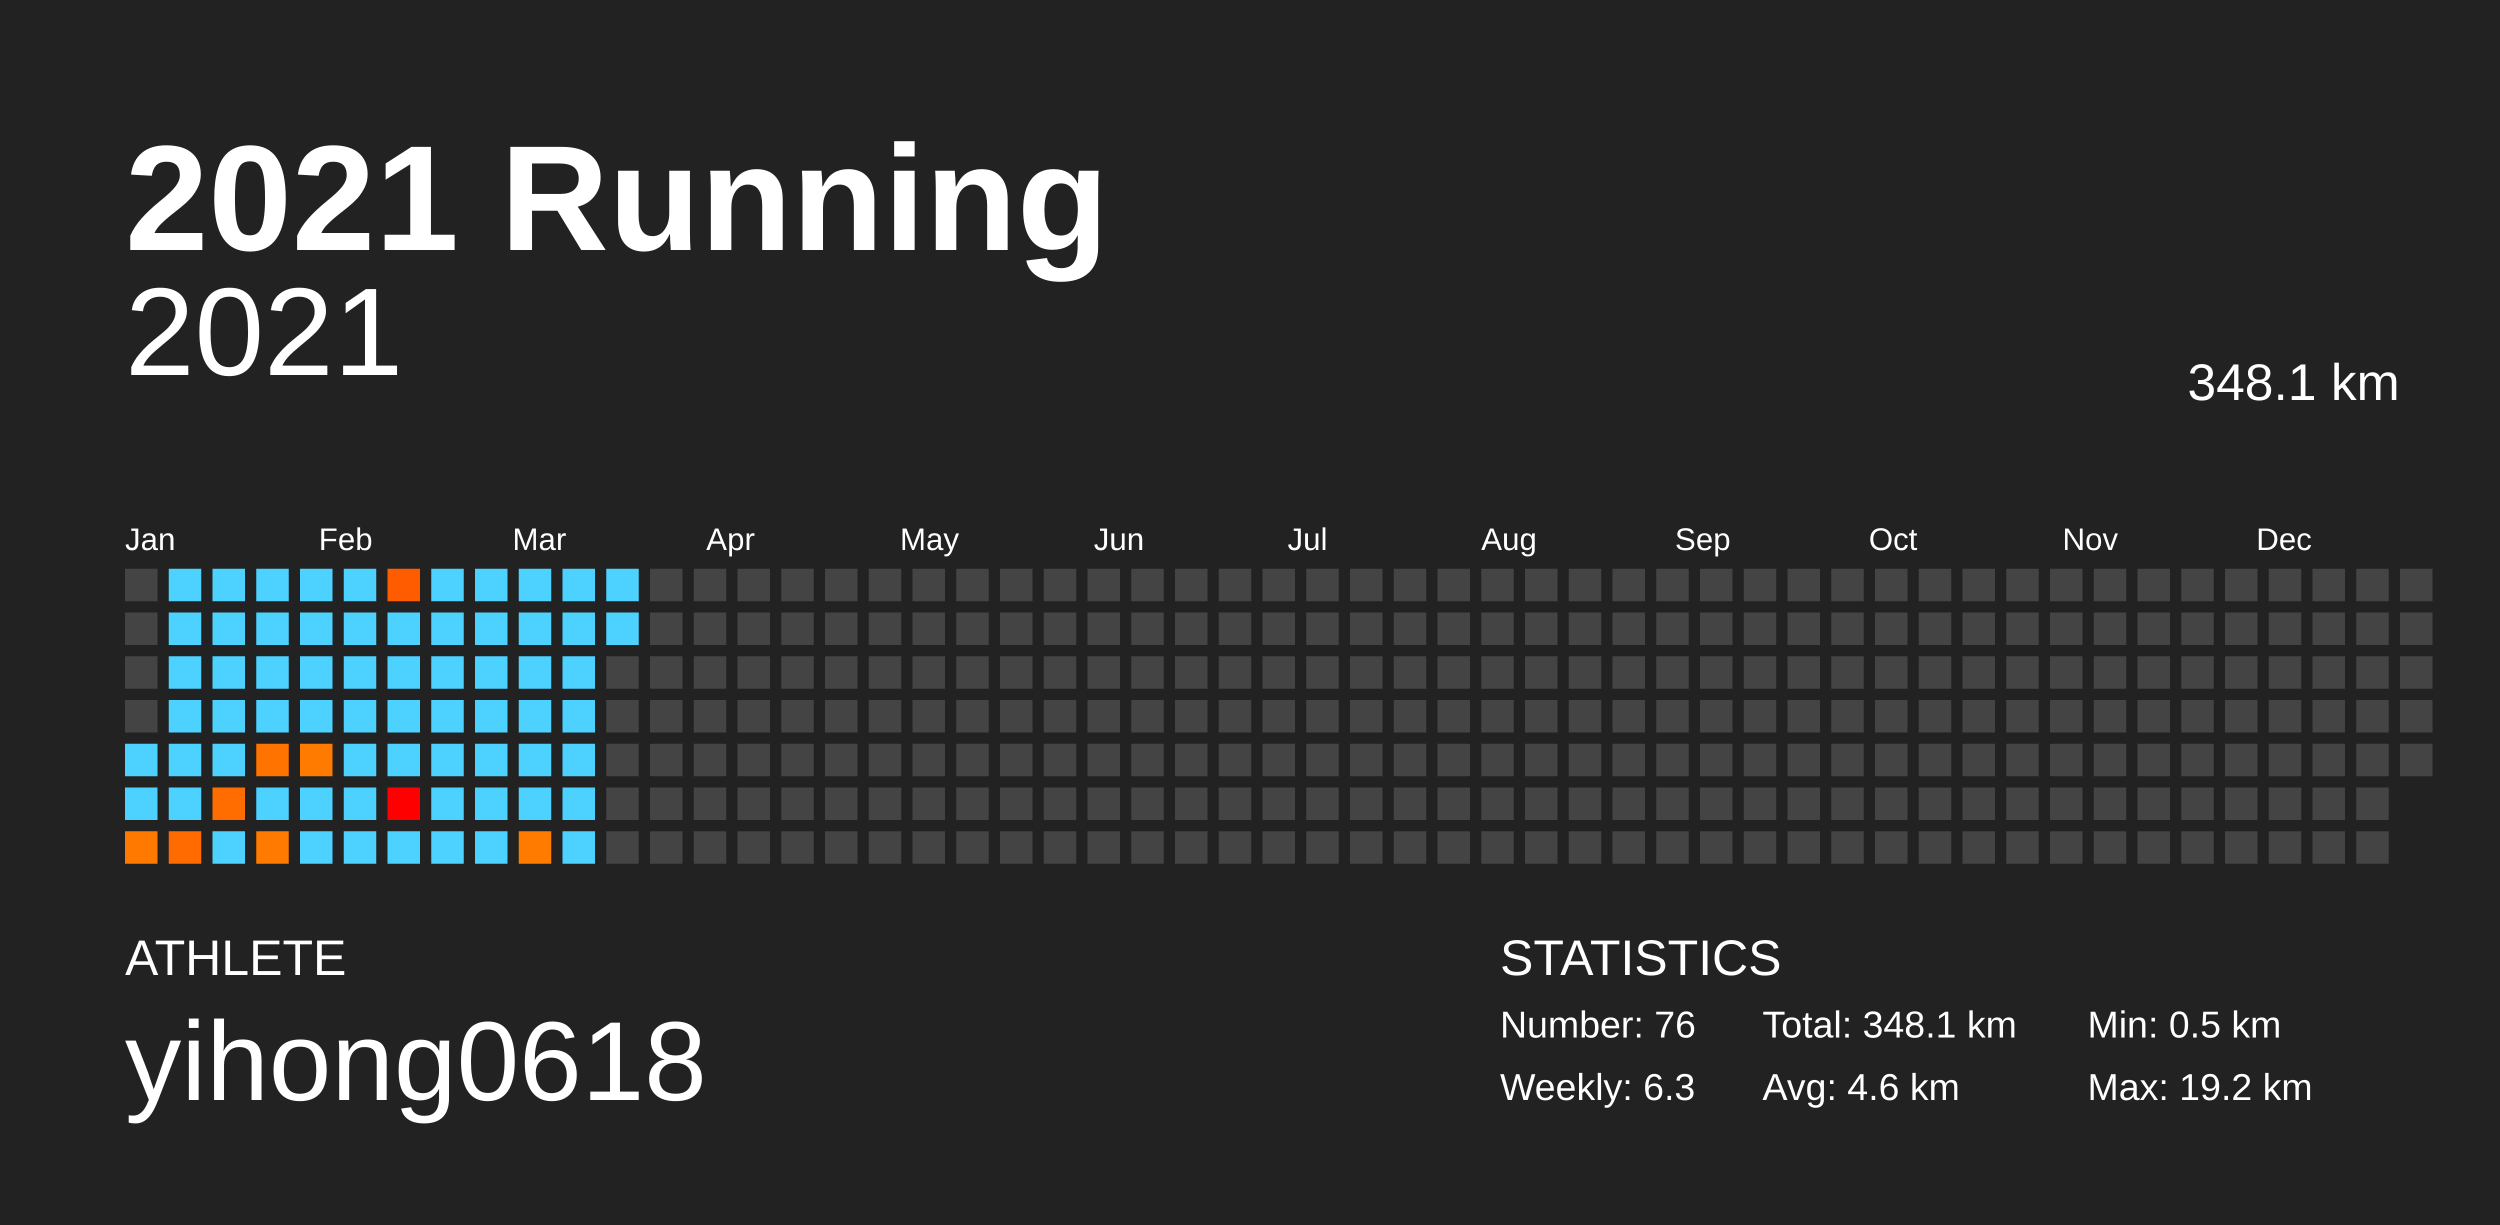
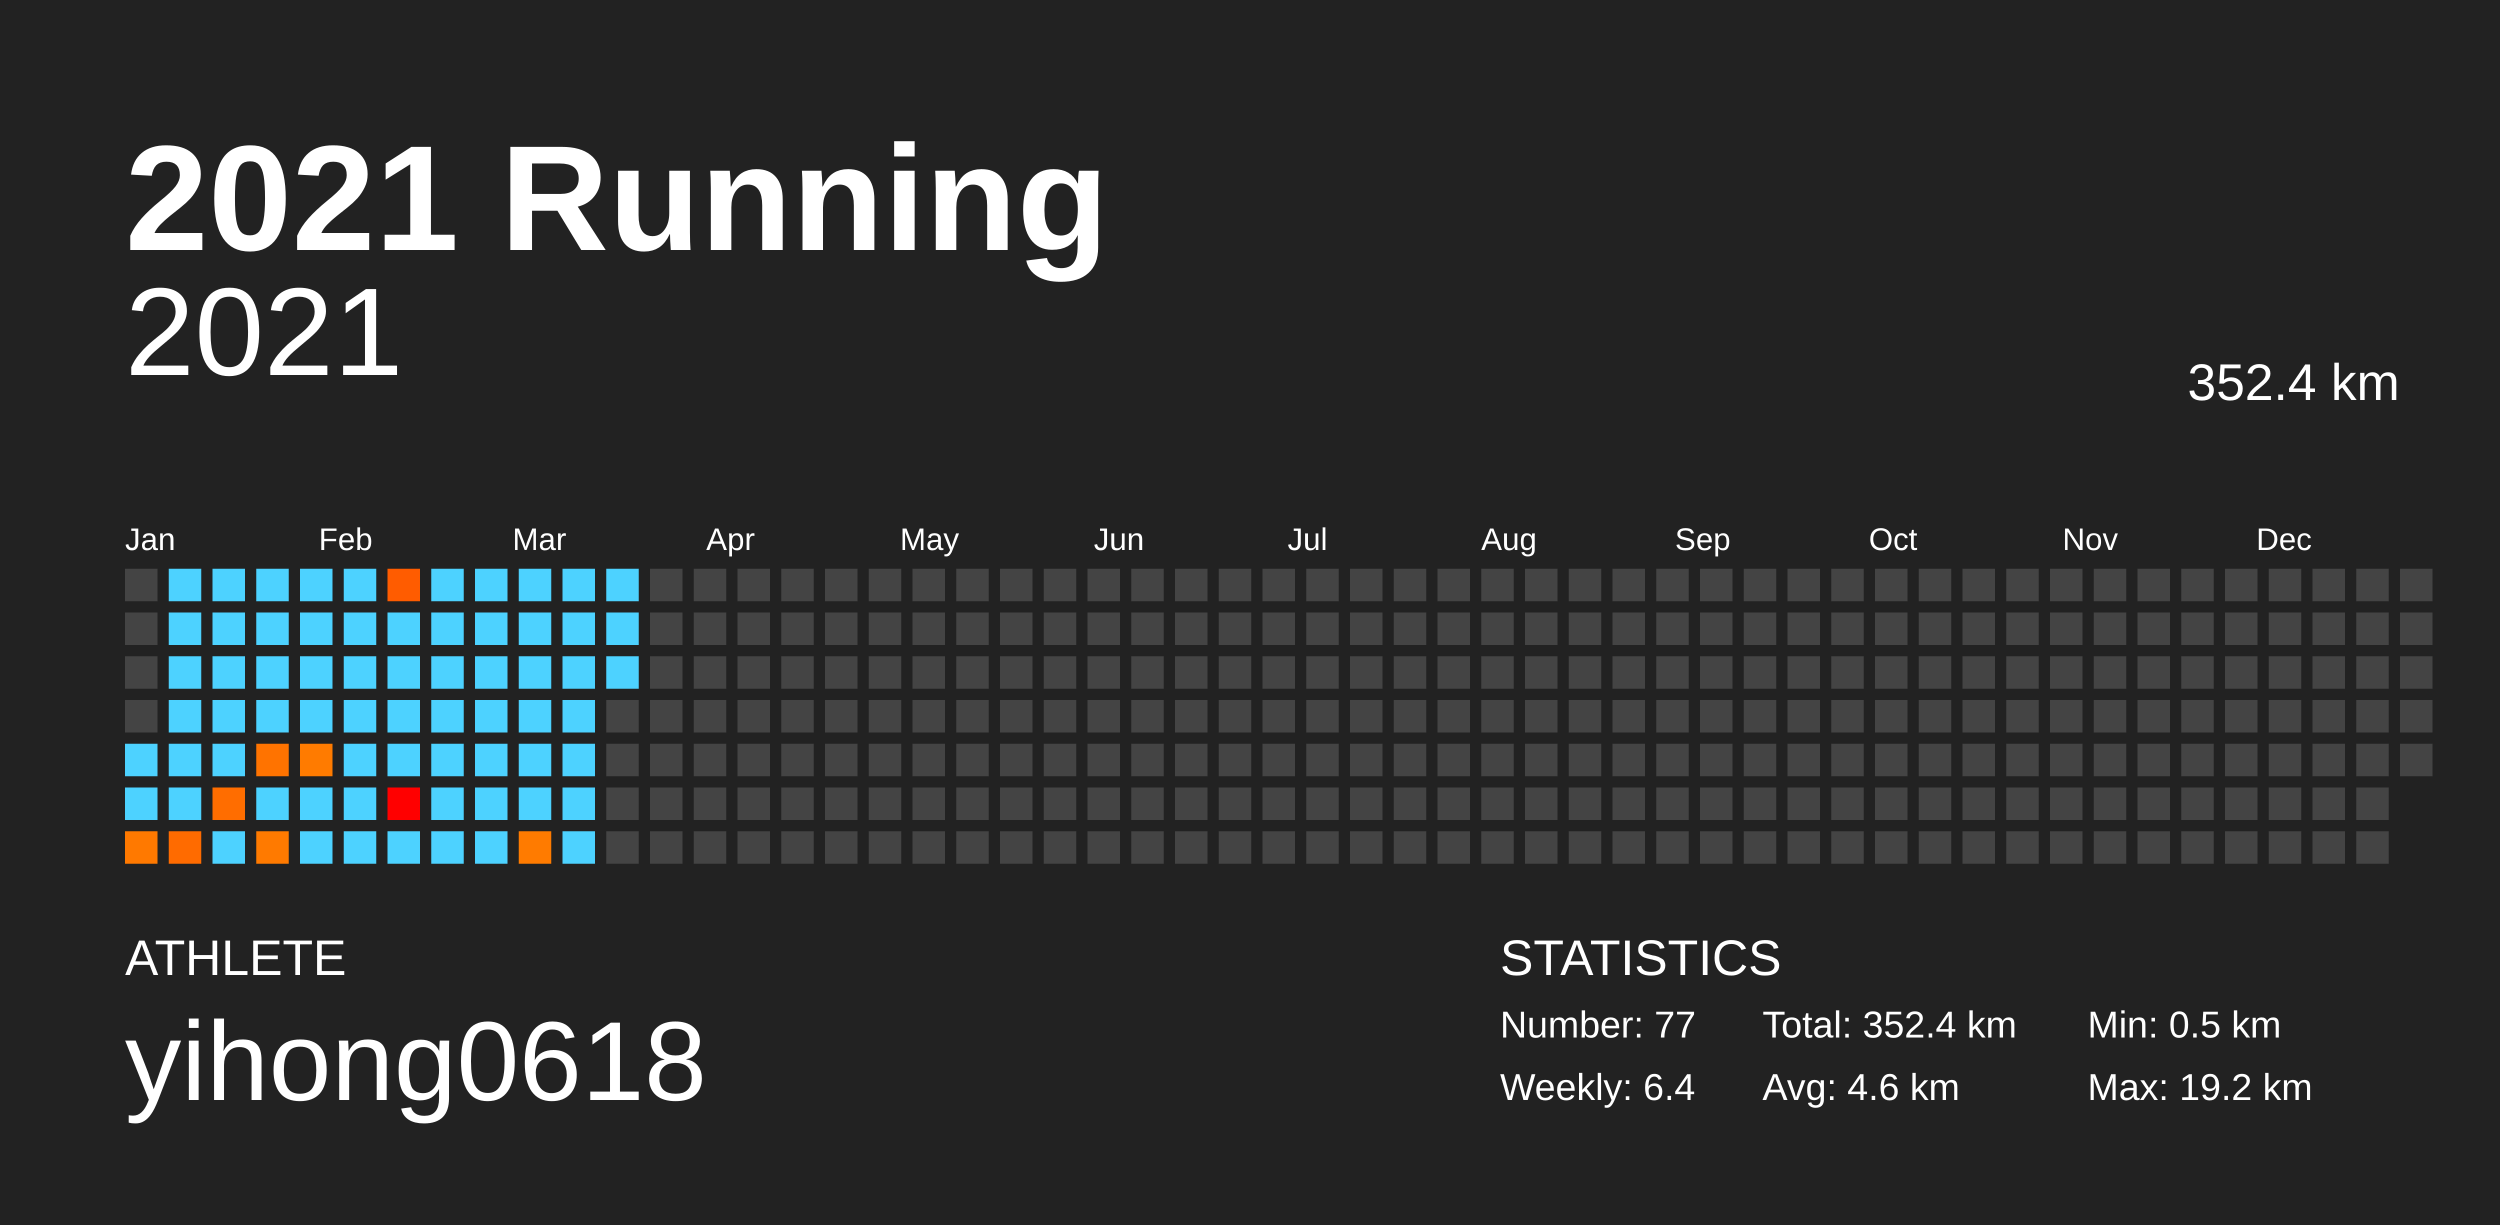
<svg xmlns="http://www.w3.org/2000/svg" baseProfile="full" height="98mm" version="1.1" viewBox="0,0,200,98" width="200mm">
  <defs />
  <rect fill="#222222" height="98" width="200" x="0" y="0" />
  <text fill="#FFFFFF" style="font-size:12px; font-family:Arial; font-weight:bold;" x="10" y="20">2021 Running</text>
  <text fill="#FFFFFF" style="font-size:4px; font-family:Arial" x="10" y="78">ATHLETE</text>
  <text fill="#FFFFFF" style="font-size:9px; font-family:Arial" x="10" y="88">yihong0618</text>
  <text fill="#FFFFFF" style="font-size:4px; font-family:Arial" x="120" y="78">STATISTICS</text>
-   <text fill="#FFFFFF" style="font-size:3px; font-family:Arial" x="120" y="83">Number: 76</text>
-   <text fill="#FFFFFF" style="font-size:3px; font-family:Arial" x="120" y="88">Weekly: 6.3</text>
-   <text fill="#FFFFFF" style="font-size:3px; font-family:Arial" x="141" y="83">Total: 348.1 km</text>
+   <text fill="#FFFFFF" style="font-size:3px; font-family:Arial" x="120" y="83">Number: 77</text>
+   <text fill="#FFFFFF" style="font-size:3px; font-family:Arial" x="120" y="88">Weekly: 6.4</text>
+   <text fill="#FFFFFF" style="font-size:3px; font-family:Arial" x="141" y="83">Total: 352.4 km</text>
  <text fill="#FFFFFF" style="font-size:3px; font-family:Arial" x="141" y="88">Avg: 4.6 km</text>
  <text fill="#FFFFFF" style="font-size:3px; font-family:Arial" x="167" y="83">Min: 0.5 km</text>
  <text fill="#FFFFFF" style="font-size:3px; font-family:Arial" x="167" y="88">Max: 19.2 km</text>
  <text alignment-baseline="hanging" fill="#FFFFFF" style="font-size:10.0px; font-family:Arial;" x="10" y="30">2021</text>
-   <text alignment-baseline="hanging" fill="#FFFFFF" style="font-size:4.125px; font-family:Arial;" x="175" y="32">348.1 km</text>
+   <text alignment-baseline="hanging" fill="#FFFFFF" style="font-size:4.125px; font-family:Arial;" x="175" y="32">352.4 km</text>
  <text fill="#FFFFFF" style="font-size:2.5px; font-family:Arial" x="10.0" y="44">Jan</text>
  <text fill="#FFFFFF" style="font-size:2.5px; font-family:Arial" x="25.5" y="44">Feb</text>
  <text fill="#FFFFFF" style="font-size:2.5px; font-family:Arial" x="41.0" y="44">Mar</text>
  <text fill="#FFFFFF" style="font-size:2.5px; font-family:Arial" x="56.5" y="44">Apr</text>
  <text fill="#FFFFFF" style="font-size:2.5px; font-family:Arial" x="72.0" y="44">May</text>
  <text fill="#FFFFFF" style="font-size:2.5px; font-family:Arial" x="87.5" y="44">Jun</text>
  <text fill="#FFFFFF" style="font-size:2.5px; font-family:Arial" x="103.0" y="44">Jul</text>
  <text fill="#FFFFFF" style="font-size:2.5px; font-family:Arial" x="118.5" y="44">Aug</text>
  <text fill="#FFFFFF" style="font-size:2.5px; font-family:Arial" x="134.0" y="44">Sep</text>
  <text fill="#FFFFFF" style="font-size:2.5px; font-family:Arial" x="149.5" y="44">Oct</text>
  <text fill="#FFFFFF" style="font-size:2.5px; font-family:Arial" x="165.0" y="44">Nov</text>
  <text fill="#FFFFFF" style="font-size:2.5px; font-family:Arial" x="180.5" y="44">Dec</text>
  <rect fill="#444444" height="2.6" width="2.6" x="10.0" y="45.5" />
  <rect fill="#444444" height="2.6" width="2.6" x="10.0" y="49.0" />
  <rect fill="#444444" height="2.6" width="2.6" x="10.0" y="52.5" />
  <rect fill="#444444" height="2.6" width="2.6" x="10.0" y="56.0" />
  <rect fill="#4dd2ff" height="2.6" width="2.6" x="10.0" y="59.5" />
  <rect fill="#4dd2ff" height="2.6" width="2.6" x="10.0" y="63.0" />
  <rect fill="#ff7900" height="2.6" width="2.6" x="10.0" y="66.5" />
  <rect fill="#4dd2ff" height="2.6" width="2.6" x="13.5" y="45.5" />
  <rect fill="#4dd2ff" height="2.6" width="2.6" x="13.5" y="49.0" />
  <rect fill="#4dd2ff" height="2.6" width="2.6" x="13.5" y="52.5" />
  <rect fill="#4dd2ff" height="2.6" width="2.6" x="13.5" y="56.0" />
  <rect fill="#4dd2ff" height="2.6" width="2.6" x="13.5" y="59.5" />
  <rect fill="#4dd2ff" height="2.6" width="2.6" x="13.5" y="63.0" />
  <rect fill="#ff6b00" height="2.6" width="2.6" x="13.5" y="66.5" />
  <rect fill="#4dd2ff" height="2.6" width="2.6" x="17.0" y="45.5" />
  <rect fill="#4dd2ff" height="2.6" width="2.6" x="17.0" y="49.0" />
  <rect fill="#4dd2ff" height="2.6" width="2.6" x="17.0" y="52.5" />
  <rect fill="#4dd2ff" height="2.6" width="2.6" x="17.0" y="56.0" />
  <rect fill="#4dd2ff" height="2.6" width="2.6" x="17.0" y="59.5" />
  <rect fill="#ff6d00" height="2.6" width="2.6" x="17.0" y="63.0" />
  <rect fill="#4dd2ff" height="2.6" width="2.6" x="17.0" y="66.5" />
  <rect fill="#4dd2ff" height="2.6" width="2.6" x="20.5" y="45.5" />
  <rect fill="#4dd2ff" height="2.6" width="2.6" x="20.5" y="49.0" />
  <rect fill="#4dd2ff" height="2.6" width="2.6" x="20.5" y="52.5" />
  <rect fill="#4dd2ff" height="2.6" width="2.6" x="20.5" y="56.0" />
  <rect fill="#ff7300" height="2.6" width="2.6" x="20.5" y="59.5" />
  <rect fill="#4dd2ff" height="2.6" width="2.6" x="20.5" y="63.0" />
  <rect fill="#ff7a00" height="2.6" width="2.6" x="20.5" y="66.5" />
  <rect fill="#4dd2ff" height="2.6" width="2.6" x="24.0" y="45.5" />
  <rect fill="#4dd2ff" height="2.6" width="2.6" x="24.0" y="49.0" />
  <rect fill="#4dd2ff" height="2.6" width="2.6" x="24.0" y="52.5" />
  <rect fill="#4dd2ff" height="2.6" width="2.6" x="24.0" y="56.0" />
  <rect fill="#ff7b00" height="2.6" width="2.6" x="24.0" y="59.5" />
  <rect fill="#4dd2ff" height="2.6" width="2.6" x="24.0" y="63.0" />
  <rect fill="#4dd2ff" height="2.6" width="2.6" x="24.0" y="66.5" />
  <rect fill="#4dd2ff" height="2.6" width="2.6" x="27.5" y="45.5" />
  <rect fill="#4dd2ff" height="2.6" width="2.6" x="27.5" y="49.0" />
  <rect fill="#4dd2ff" height="2.6" width="2.6" x="27.5" y="52.5" />
  <rect fill="#4dd2ff" height="2.6" width="2.6" x="27.5" y="56.0" />
  <rect fill="#4dd2ff" height="2.6" width="2.6" x="27.5" y="59.5" />
  <rect fill="#4dd2ff" height="2.6" width="2.6" x="27.5" y="63.0" />
  <rect fill="#4dd2ff" height="2.6" width="2.6" x="27.5" y="66.5" />
  <rect fill="#ff5c00" height="2.6" width="2.6" x="31.0" y="45.5" />
  <rect fill="#4dd2ff" height="2.6" width="2.6" x="31.0" y="49.0" />
  <rect fill="#4dd2ff" height="2.6" width="2.6" x="31.0" y="52.5" />
  <rect fill="#4dd2ff" height="2.6" width="2.6" x="31.0" y="56.0" />
  <rect fill="#4dd2ff" height="2.6" width="2.6" x="31.0" y="59.5" />
  <rect fill="#ff0000" height="2.6" width="2.6" x="31.0" y="63.0" />
  <rect fill="#4dd2ff" height="2.6" width="2.6" x="31.0" y="66.5" />
  <rect fill="#4dd2ff" height="2.6" width="2.6" x="34.5" y="45.5" />
  <rect fill="#4dd2ff" height="2.6" width="2.6" x="34.5" y="49.0" />
  <rect fill="#4dd2ff" height="2.6" width="2.6" x="34.5" y="52.5" />
  <rect fill="#4dd2ff" height="2.6" width="2.6" x="34.5" y="56.0" />
  <rect fill="#4dd2ff" height="2.6" width="2.6" x="34.5" y="59.5" />
  <rect fill="#4dd2ff" height="2.6" width="2.6" x="34.5" y="63.0" />
  <rect fill="#4dd2ff" height="2.6" width="2.6" x="34.5" y="66.5" />
  <rect fill="#4dd2ff" height="2.6" width="2.6" x="38.0" y="45.5" />
  <rect fill="#4dd2ff" height="2.6" width="2.6" x="38.0" y="49.0" />
  <rect fill="#4dd2ff" height="2.6" width="2.6" x="38.0" y="52.5" />
  <rect fill="#4dd2ff" height="2.6" width="2.6" x="38.0" y="56.0" />
  <rect fill="#4dd2ff" height="2.6" width="2.6" x="38.0" y="59.5" />
  <rect fill="#4dd2ff" height="2.6" width="2.6" x="38.0" y="63.0" />
  <rect fill="#4dd2ff" height="2.6" width="2.6" x="38.0" y="66.5" />
  <rect fill="#4dd2ff" height="2.6" width="2.6" x="41.5" y="45.5" />
  <rect fill="#4dd2ff" height="2.6" width="2.6" x="41.5" y="49.0" />
  <rect fill="#4dd2ff" height="2.6" width="2.6" x="41.5" y="52.5" />
  <rect fill="#4dd2ff" height="2.6" width="2.6" x="41.5" y="56.0" />
  <rect fill="#4dd2ff" height="2.6" width="2.6" x="41.5" y="59.5" />
  <rect fill="#4dd2ff" height="2.6" width="2.6" x="41.5" y="63.0" />
  <rect fill="#ff7b00" height="2.6" width="2.6" x="41.5" y="66.5" />
  <rect fill="#4dd2ff" height="2.6" width="2.6" x="45.0" y="45.5" />
  <rect fill="#4dd2ff" height="2.6" width="2.6" x="45.0" y="49.0" />
  <rect fill="#4dd2ff" height="2.6" width="2.6" x="45.0" y="52.5" />
  <rect fill="#4dd2ff" height="2.6" width="2.6" x="45.0" y="56.0" />
  <rect fill="#4dd2ff" height="2.6" width="2.6" x="45.0" y="59.5" />
  <rect fill="#4dd2ff" height="2.6" width="2.6" x="45.0" y="63.0" />
  <rect fill="#4dd2ff" height="2.6" width="2.6" x="45.0" y="66.5" />
  <rect fill="#4dd2ff" height="2.6" width="2.6" x="48.5" y="45.5" />
  <rect fill="#4dd2ff" height="2.6" width="2.6" x="48.5" y="49.0" />
-   <rect fill="#444444" height="2.6" width="2.6" x="48.5" y="52.5" />
+   <rect fill="#4dd2ff" height="2.6" width="2.6" x="48.5" y="52.5" />
  <rect fill="#444444" height="2.6" width="2.6" x="48.5" y="56.0" />
  <rect fill="#444444" height="2.6" width="2.6" x="48.5" y="59.5" />
  <rect fill="#444444" height="2.6" width="2.6" x="48.5" y="63.0" />
  <rect fill="#444444" height="2.6" width="2.6" x="48.5" y="66.5" />
  <rect fill="#444444" height="2.6" width="2.6" x="52.0" y="45.5" />
  <rect fill="#444444" height="2.6" width="2.6" x="52.0" y="49.0" />
  <rect fill="#444444" height="2.6" width="2.6" x="52.0" y="52.5" />
  <rect fill="#444444" height="2.6" width="2.6" x="52.0" y="56.0" />
  <rect fill="#444444" height="2.6" width="2.6" x="52.0" y="59.5" />
  <rect fill="#444444" height="2.6" width="2.6" x="52.0" y="63.0" />
  <rect fill="#444444" height="2.6" width="2.6" x="52.0" y="66.5" />
  <rect fill="#444444" height="2.6" width="2.6" x="55.5" y="45.5" />
  <rect fill="#444444" height="2.6" width="2.6" x="55.5" y="49.0" />
  <rect fill="#444444" height="2.6" width="2.6" x="55.5" y="52.5" />
  <rect fill="#444444" height="2.6" width="2.6" x="55.5" y="56.0" />
  <rect fill="#444444" height="2.6" width="2.6" x="55.5" y="59.5" />
  <rect fill="#444444" height="2.6" width="2.6" x="55.5" y="63.0" />
  <rect fill="#444444" height="2.6" width="2.6" x="55.5" y="66.5" />
  <rect fill="#444444" height="2.6" width="2.6" x="59.0" y="45.5" />
  <rect fill="#444444" height="2.6" width="2.6" x="59.0" y="49.0" />
  <rect fill="#444444" height="2.6" width="2.6" x="59.0" y="52.5" />
  <rect fill="#444444" height="2.6" width="2.6" x="59.0" y="56.0" />
  <rect fill="#444444" height="2.6" width="2.6" x="59.0" y="59.5" />
  <rect fill="#444444" height="2.6" width="2.6" x="59.0" y="63.0" />
  <rect fill="#444444" height="2.6" width="2.6" x="59.0" y="66.5" />
  <rect fill="#444444" height="2.6" width="2.6" x="62.5" y="45.5" />
  <rect fill="#444444" height="2.6" width="2.6" x="62.5" y="49.0" />
  <rect fill="#444444" height="2.6" width="2.6" x="62.5" y="52.5" />
  <rect fill="#444444" height="2.6" width="2.6" x="62.5" y="56.0" />
  <rect fill="#444444" height="2.6" width="2.6" x="62.5" y="59.5" />
  <rect fill="#444444" height="2.6" width="2.6" x="62.5" y="63.0" />
  <rect fill="#444444" height="2.6" width="2.6" x="62.5" y="66.5" />
  <rect fill="#444444" height="2.6" width="2.6" x="66.0" y="45.5" />
  <rect fill="#444444" height="2.6" width="2.6" x="66.0" y="49.0" />
  <rect fill="#444444" height="2.6" width="2.6" x="66.0" y="52.5" />
  <rect fill="#444444" height="2.6" width="2.6" x="66.0" y="56.0" />
  <rect fill="#444444" height="2.6" width="2.6" x="66.0" y="59.5" />
  <rect fill="#444444" height="2.6" width="2.6" x="66.0" y="63.0" />
  <rect fill="#444444" height="2.6" width="2.6" x="66.0" y="66.5" />
  <rect fill="#444444" height="2.6" width="2.6" x="69.5" y="45.5" />
  <rect fill="#444444" height="2.6" width="2.6" x="69.5" y="49.0" />
  <rect fill="#444444" height="2.6" width="2.6" x="69.5" y="52.5" />
  <rect fill="#444444" height="2.6" width="2.6" x="69.5" y="56.0" />
  <rect fill="#444444" height="2.6" width="2.6" x="69.5" y="59.5" />
  <rect fill="#444444" height="2.6" width="2.6" x="69.5" y="63.0" />
  <rect fill="#444444" height="2.6" width="2.6" x="69.5" y="66.5" />
  <rect fill="#444444" height="2.6" width="2.6" x="73.0" y="45.5" />
  <rect fill="#444444" height="2.6" width="2.6" x="73.0" y="49.0" />
  <rect fill="#444444" height="2.6" width="2.6" x="73.0" y="52.5" />
  <rect fill="#444444" height="2.6" width="2.6" x="73.0" y="56.0" />
  <rect fill="#444444" height="2.6" width="2.6" x="73.0" y="59.5" />
  <rect fill="#444444" height="2.6" width="2.6" x="73.0" y="63.0" />
  <rect fill="#444444" height="2.6" width="2.6" x="73.0" y="66.5" />
  <rect fill="#444444" height="2.6" width="2.6" x="76.5" y="45.5" />
  <rect fill="#444444" height="2.6" width="2.6" x="76.5" y="49.0" />
  <rect fill="#444444" height="2.6" width="2.6" x="76.5" y="52.5" />
  <rect fill="#444444" height="2.6" width="2.6" x="76.5" y="56.0" />
  <rect fill="#444444" height="2.6" width="2.6" x="76.5" y="59.5" />
  <rect fill="#444444" height="2.6" width="2.6" x="76.5" y="63.0" />
  <rect fill="#444444" height="2.6" width="2.6" x="76.5" y="66.5" />
  <rect fill="#444444" height="2.6" width="2.6" x="80.0" y="45.5" />
  <rect fill="#444444" height="2.6" width="2.6" x="80.0" y="49.0" />
  <rect fill="#444444" height="2.6" width="2.6" x="80.0" y="52.5" />
  <rect fill="#444444" height="2.6" width="2.6" x="80.0" y="56.0" />
  <rect fill="#444444" height="2.6" width="2.6" x="80.0" y="59.5" />
  <rect fill="#444444" height="2.6" width="2.6" x="80.0" y="63.0" />
  <rect fill="#444444" height="2.6" width="2.6" x="80.0" y="66.5" />
  <rect fill="#444444" height="2.6" width="2.6" x="83.5" y="45.5" />
  <rect fill="#444444" height="2.6" width="2.6" x="83.5" y="49.0" />
  <rect fill="#444444" height="2.6" width="2.6" x="83.5" y="52.5" />
  <rect fill="#444444" height="2.6" width="2.6" x="83.5" y="56.0" />
  <rect fill="#444444" height="2.6" width="2.6" x="83.5" y="59.5" />
  <rect fill="#444444" height="2.6" width="2.6" x="83.5" y="63.0" />
  <rect fill="#444444" height="2.6" width="2.6" x="83.5" y="66.5" />
  <rect fill="#444444" height="2.6" width="2.6" x="87.0" y="45.5" />
  <rect fill="#444444" height="2.6" width="2.6" x="87.0" y="49.0" />
  <rect fill="#444444" height="2.6" width="2.6" x="87.0" y="52.5" />
  <rect fill="#444444" height="2.6" width="2.6" x="87.0" y="56.0" />
  <rect fill="#444444" height="2.6" width="2.6" x="87.0" y="59.5" />
  <rect fill="#444444" height="2.6" width="2.6" x="87.0" y="63.0" />
  <rect fill="#444444" height="2.6" width="2.6" x="87.0" y="66.5" />
  <rect fill="#444444" height="2.6" width="2.6" x="90.5" y="45.5" />
  <rect fill="#444444" height="2.6" width="2.6" x="90.5" y="49.0" />
  <rect fill="#444444" height="2.6" width="2.6" x="90.5" y="52.5" />
  <rect fill="#444444" height="2.6" width="2.6" x="90.5" y="56.0" />
  <rect fill="#444444" height="2.6" width="2.6" x="90.5" y="59.5" />
  <rect fill="#444444" height="2.6" width="2.6" x="90.5" y="63.0" />
  <rect fill="#444444" height="2.6" width="2.6" x="90.5" y="66.5" />
  <rect fill="#444444" height="2.6" width="2.6" x="94.0" y="45.5" />
  <rect fill="#444444" height="2.6" width="2.6" x="94.0" y="49.0" />
  <rect fill="#444444" height="2.6" width="2.6" x="94.0" y="52.5" />
  <rect fill="#444444" height="2.6" width="2.6" x="94.0" y="56.0" />
  <rect fill="#444444" height="2.6" width="2.6" x="94.0" y="59.5" />
  <rect fill="#444444" height="2.6" width="2.6" x="94.0" y="63.0" />
  <rect fill="#444444" height="2.6" width="2.6" x="94.0" y="66.5" />
  <rect fill="#444444" height="2.6" width="2.6" x="97.5" y="45.5" />
  <rect fill="#444444" height="2.6" width="2.6" x="97.5" y="49.0" />
  <rect fill="#444444" height="2.6" width="2.6" x="97.5" y="52.5" />
  <rect fill="#444444" height="2.6" width="2.6" x="97.5" y="56.0" />
  <rect fill="#444444" height="2.6" width="2.6" x="97.5" y="59.5" />
  <rect fill="#444444" height="2.6" width="2.6" x="97.5" y="63.0" />
  <rect fill="#444444" height="2.6" width="2.6" x="97.5" y="66.5" />
  <rect fill="#444444" height="2.6" width="2.6" x="101.0" y="45.5" />
  <rect fill="#444444" height="2.6" width="2.6" x="101.0" y="49.0" />
  <rect fill="#444444" height="2.6" width="2.6" x="101.0" y="52.5" />
  <rect fill="#444444" height="2.6" width="2.6" x="101.0" y="56.0" />
  <rect fill="#444444" height="2.6" width="2.6" x="101.0" y="59.5" />
  <rect fill="#444444" height="2.6" width="2.6" x="101.0" y="63.0" />
  <rect fill="#444444" height="2.6" width="2.6" x="101.0" y="66.5" />
  <rect fill="#444444" height="2.6" width="2.6" x="104.5" y="45.5" />
  <rect fill="#444444" height="2.6" width="2.6" x="104.5" y="49.0" />
  <rect fill="#444444" height="2.6" width="2.6" x="104.5" y="52.5" />
  <rect fill="#444444" height="2.6" width="2.6" x="104.5" y="56.0" />
  <rect fill="#444444" height="2.6" width="2.6" x="104.5" y="59.5" />
  <rect fill="#444444" height="2.6" width="2.6" x="104.5" y="63.0" />
  <rect fill="#444444" height="2.6" width="2.6" x="104.5" y="66.5" />
  <rect fill="#444444" height="2.6" width="2.6" x="108.0" y="45.5" />
  <rect fill="#444444" height="2.6" width="2.6" x="108.0" y="49.0" />
  <rect fill="#444444" height="2.6" width="2.6" x="108.0" y="52.5" />
  <rect fill="#444444" height="2.6" width="2.6" x="108.0" y="56.0" />
  <rect fill="#444444" height="2.6" width="2.6" x="108.0" y="59.5" />
  <rect fill="#444444" height="2.6" width="2.6" x="108.0" y="63.0" />
  <rect fill="#444444" height="2.6" width="2.6" x="108.0" y="66.5" />
  <rect fill="#444444" height="2.6" width="2.6" x="111.5" y="45.5" />
  <rect fill="#444444" height="2.6" width="2.6" x="111.5" y="49.0" />
  <rect fill="#444444" height="2.6" width="2.6" x="111.5" y="52.5" />
  <rect fill="#444444" height="2.6" width="2.6" x="111.5" y="56.0" />
  <rect fill="#444444" height="2.6" width="2.6" x="111.5" y="59.5" />
  <rect fill="#444444" height="2.6" width="2.6" x="111.5" y="63.0" />
  <rect fill="#444444" height="2.6" width="2.6" x="111.5" y="66.5" />
  <rect fill="#444444" height="2.6" width="2.6" x="115.0" y="45.5" />
  <rect fill="#444444" height="2.6" width="2.6" x="115.0" y="49.0" />
  <rect fill="#444444" height="2.6" width="2.6" x="115.0" y="52.5" />
  <rect fill="#444444" height="2.6" width="2.6" x="115.0" y="56.0" />
  <rect fill="#444444" height="2.6" width="2.6" x="115.0" y="59.5" />
  <rect fill="#444444" height="2.6" width="2.6" x="115.0" y="63.0" />
  <rect fill="#444444" height="2.6" width="2.6" x="115.0" y="66.5" />
  <rect fill="#444444" height="2.6" width="2.6" x="118.5" y="45.5" />
  <rect fill="#444444" height="2.6" width="2.6" x="118.5" y="49.0" />
  <rect fill="#444444" height="2.6" width="2.6" x="118.5" y="52.5" />
  <rect fill="#444444" height="2.6" width="2.6" x="118.5" y="56.0" />
  <rect fill="#444444" height="2.6" width="2.6" x="118.5" y="59.5" />
  <rect fill="#444444" height="2.6" width="2.6" x="118.5" y="63.0" />
  <rect fill="#444444" height="2.6" width="2.6" x="118.5" y="66.5" />
  <rect fill="#444444" height="2.6" width="2.6" x="122.0" y="45.5" />
  <rect fill="#444444" height="2.6" width="2.6" x="122.0" y="49.0" />
  <rect fill="#444444" height="2.6" width="2.6" x="122.0" y="52.5" />
  <rect fill="#444444" height="2.6" width="2.6" x="122.0" y="56.0" />
  <rect fill="#444444" height="2.6" width="2.6" x="122.0" y="59.5" />
  <rect fill="#444444" height="2.6" width="2.6" x="122.0" y="63.0" />
  <rect fill="#444444" height="2.6" width="2.6" x="122.0" y="66.5" />
  <rect fill="#444444" height="2.6" width="2.6" x="125.5" y="45.5" />
  <rect fill="#444444" height="2.6" width="2.6" x="125.5" y="49.0" />
  <rect fill="#444444" height="2.6" width="2.6" x="125.5" y="52.5" />
  <rect fill="#444444" height="2.6" width="2.6" x="125.5" y="56.0" />
  <rect fill="#444444" height="2.6" width="2.6" x="125.5" y="59.5" />
  <rect fill="#444444" height="2.6" width="2.6" x="125.5" y="63.0" />
  <rect fill="#444444" height="2.6" width="2.6" x="125.5" y="66.5" />
  <rect fill="#444444" height="2.6" width="2.6" x="129.0" y="45.5" />
  <rect fill="#444444" height="2.6" width="2.6" x="129.0" y="49.0" />
  <rect fill="#444444" height="2.6" width="2.6" x="129.0" y="52.5" />
  <rect fill="#444444" height="2.6" width="2.6" x="129.0" y="56.0" />
  <rect fill="#444444" height="2.6" width="2.6" x="129.0" y="59.5" />
  <rect fill="#444444" height="2.6" width="2.6" x="129.0" y="63.0" />
  <rect fill="#444444" height="2.6" width="2.6" x="129.0" y="66.5" />
  <rect fill="#444444" height="2.6" width="2.6" x="132.5" y="45.5" />
  <rect fill="#444444" height="2.6" width="2.6" x="132.5" y="49.0" />
  <rect fill="#444444" height="2.6" width="2.6" x="132.5" y="52.5" />
  <rect fill="#444444" height="2.6" width="2.6" x="132.5" y="56.0" />
  <rect fill="#444444" height="2.6" width="2.6" x="132.5" y="59.5" />
  <rect fill="#444444" height="2.6" width="2.6" x="132.5" y="63.0" />
  <rect fill="#444444" height="2.6" width="2.6" x="132.5" y="66.5" />
  <rect fill="#444444" height="2.6" width="2.6" x="136.0" y="45.5" />
  <rect fill="#444444" height="2.6" width="2.6" x="136.0" y="49.0" />
  <rect fill="#444444" height="2.6" width="2.6" x="136.0" y="52.5" />
  <rect fill="#444444" height="2.6" width="2.6" x="136.0" y="56.0" />
  <rect fill="#444444" height="2.6" width="2.6" x="136.0" y="59.5" />
  <rect fill="#444444" height="2.6" width="2.6" x="136.0" y="63.0" />
  <rect fill="#444444" height="2.6" width="2.6" x="136.0" y="66.5" />
  <rect fill="#444444" height="2.6" width="2.6" x="139.5" y="45.5" />
  <rect fill="#444444" height="2.6" width="2.6" x="139.5" y="49.0" />
  <rect fill="#444444" height="2.6" width="2.6" x="139.5" y="52.5" />
  <rect fill="#444444" height="2.6" width="2.6" x="139.5" y="56.0" />
  <rect fill="#444444" height="2.6" width="2.6" x="139.5" y="59.5" />
  <rect fill="#444444" height="2.6" width="2.6" x="139.5" y="63.0" />
  <rect fill="#444444" height="2.6" width="2.6" x="139.5" y="66.5" />
  <rect fill="#444444" height="2.6" width="2.6" x="143.0" y="45.5" />
  <rect fill="#444444" height="2.6" width="2.6" x="143.0" y="49.0" />
  <rect fill="#444444" height="2.6" width="2.6" x="143.0" y="52.5" />
  <rect fill="#444444" height="2.6" width="2.6" x="143.0" y="56.0" />
  <rect fill="#444444" height="2.6" width="2.6" x="143.0" y="59.5" />
  <rect fill="#444444" height="2.6" width="2.6" x="143.0" y="63.0" />
  <rect fill="#444444" height="2.6" width="2.6" x="143.0" y="66.5" />
  <rect fill="#444444" height="2.6" width="2.6" x="146.5" y="45.5" />
  <rect fill="#444444" height="2.6" width="2.6" x="146.5" y="49.0" />
  <rect fill="#444444" height="2.6" width="2.6" x="146.5" y="52.5" />
  <rect fill="#444444" height="2.6" width="2.6" x="146.5" y="56.0" />
  <rect fill="#444444" height="2.6" width="2.6" x="146.5" y="59.5" />
  <rect fill="#444444" height="2.6" width="2.6" x="146.5" y="63.0" />
  <rect fill="#444444" height="2.6" width="2.6" x="146.5" y="66.5" />
  <rect fill="#444444" height="2.6" width="2.6" x="150.0" y="45.5" />
  <rect fill="#444444" height="2.6" width="2.6" x="150.0" y="49.0" />
  <rect fill="#444444" height="2.6" width="2.6" x="150.0" y="52.5" />
  <rect fill="#444444" height="2.6" width="2.6" x="150.0" y="56.0" />
  <rect fill="#444444" height="2.6" width="2.6" x="150.0" y="59.5" />
  <rect fill="#444444" height="2.6" width="2.6" x="150.0" y="63.0" />
  <rect fill="#444444" height="2.6" width="2.6" x="150.0" y="66.5" />
  <rect fill="#444444" height="2.6" width="2.6" x="153.5" y="45.5" />
  <rect fill="#444444" height="2.6" width="2.6" x="153.5" y="49.0" />
  <rect fill="#444444" height="2.6" width="2.6" x="153.5" y="52.5" />
  <rect fill="#444444" height="2.6" width="2.6" x="153.5" y="56.0" />
  <rect fill="#444444" height="2.6" width="2.6" x="153.5" y="59.5" />
  <rect fill="#444444" height="2.6" width="2.6" x="153.5" y="63.0" />
  <rect fill="#444444" height="2.6" width="2.6" x="153.5" y="66.5" />
  <rect fill="#444444" height="2.6" width="2.6" x="157.0" y="45.5" />
  <rect fill="#444444" height="2.6" width="2.6" x="157.0" y="49.0" />
  <rect fill="#444444" height="2.6" width="2.6" x="157.0" y="52.5" />
  <rect fill="#444444" height="2.6" width="2.6" x="157.0" y="56.0" />
  <rect fill="#444444" height="2.6" width="2.6" x="157.0" y="59.5" />
  <rect fill="#444444" height="2.6" width="2.6" x="157.0" y="63.0" />
  <rect fill="#444444" height="2.6" width="2.6" x="157.0" y="66.5" />
  <rect fill="#444444" height="2.6" width="2.6" x="160.5" y="45.5" />
  <rect fill="#444444" height="2.6" width="2.6" x="160.5" y="49.0" />
  <rect fill="#444444" height="2.6" width="2.6" x="160.5" y="52.5" />
  <rect fill="#444444" height="2.6" width="2.6" x="160.5" y="56.0" />
  <rect fill="#444444" height="2.6" width="2.6" x="160.5" y="59.5" />
  <rect fill="#444444" height="2.6" width="2.6" x="160.5" y="63.0" />
  <rect fill="#444444" height="2.6" width="2.6" x="160.5" y="66.5" />
  <rect fill="#444444" height="2.6" width="2.6" x="164.0" y="45.5" />
  <rect fill="#444444" height="2.6" width="2.6" x="164.0" y="49.0" />
  <rect fill="#444444" height="2.6" width="2.6" x="164.0" y="52.5" />
  <rect fill="#444444" height="2.6" width="2.6" x="164.0" y="56.0" />
  <rect fill="#444444" height="2.6" width="2.6" x="164.0" y="59.5" />
  <rect fill="#444444" height="2.6" width="2.6" x="164.0" y="63.0" />
  <rect fill="#444444" height="2.6" width="2.6" x="164.0" y="66.5" />
  <rect fill="#444444" height="2.6" width="2.6" x="167.5" y="45.5" />
  <rect fill="#444444" height="2.6" width="2.6" x="167.5" y="49.0" />
  <rect fill="#444444" height="2.6" width="2.6" x="167.5" y="52.5" />
  <rect fill="#444444" height="2.6" width="2.6" x="167.5" y="56.0" />
  <rect fill="#444444" height="2.6" width="2.6" x="167.5" y="59.5" />
  <rect fill="#444444" height="2.6" width="2.6" x="167.5" y="63.0" />
  <rect fill="#444444" height="2.6" width="2.6" x="167.5" y="66.5" />
  <rect fill="#444444" height="2.6" width="2.6" x="171.0" y="45.5" />
  <rect fill="#444444" height="2.6" width="2.6" x="171.0" y="49.0" />
  <rect fill="#444444" height="2.6" width="2.6" x="171.0" y="52.5" />
  <rect fill="#444444" height="2.6" width="2.6" x="171.0" y="56.0" />
  <rect fill="#444444" height="2.6" width="2.6" x="171.0" y="59.5" />
  <rect fill="#444444" height="2.6" width="2.6" x="171.0" y="63.0" />
  <rect fill="#444444" height="2.6" width="2.6" x="171.0" y="66.5" />
  <rect fill="#444444" height="2.6" width="2.6" x="174.5" y="45.5" />
  <rect fill="#444444" height="2.6" width="2.6" x="174.5" y="49.0" />
  <rect fill="#444444" height="2.6" width="2.6" x="174.5" y="52.5" />
  <rect fill="#444444" height="2.6" width="2.6" x="174.5" y="56.0" />
  <rect fill="#444444" height="2.6" width="2.6" x="174.5" y="59.5" />
  <rect fill="#444444" height="2.6" width="2.6" x="174.5" y="63.0" />
  <rect fill="#444444" height="2.6" width="2.6" x="174.5" y="66.5" />
  <rect fill="#444444" height="2.6" width="2.6" x="178.0" y="45.5" />
  <rect fill="#444444" height="2.6" width="2.6" x="178.0" y="49.0" />
  <rect fill="#444444" height="2.6" width="2.6" x="178.0" y="52.5" />
  <rect fill="#444444" height="2.6" width="2.6" x="178.0" y="56.0" />
  <rect fill="#444444" height="2.6" width="2.6" x="178.0" y="59.5" />
  <rect fill="#444444" height="2.6" width="2.6" x="178.0" y="63.0" />
  <rect fill="#444444" height="2.6" width="2.6" x="178.0" y="66.5" />
  <rect fill="#444444" height="2.6" width="2.6" x="181.5" y="45.5" />
  <rect fill="#444444" height="2.6" width="2.6" x="181.5" y="49.0" />
  <rect fill="#444444" height="2.6" width="2.6" x="181.5" y="52.5" />
  <rect fill="#444444" height="2.6" width="2.6" x="181.5" y="56.0" />
  <rect fill="#444444" height="2.6" width="2.6" x="181.5" y="59.5" />
  <rect fill="#444444" height="2.6" width="2.6" x="181.5" y="63.0" />
  <rect fill="#444444" height="2.6" width="2.6" x="181.5" y="66.5" />
  <rect fill="#444444" height="2.6" width="2.6" x="185.0" y="45.5" />
  <rect fill="#444444" height="2.6" width="2.6" x="185.0" y="49.0" />
  <rect fill="#444444" height="2.6" width="2.6" x="185.0" y="52.5" />
  <rect fill="#444444" height="2.6" width="2.6" x="185.0" y="56.0" />
  <rect fill="#444444" height="2.6" width="2.6" x="185.0" y="59.5" />
  <rect fill="#444444" height="2.6" width="2.6" x="185.0" y="63.0" />
  <rect fill="#444444" height="2.6" width="2.6" x="185.0" y="66.5" />
  <rect fill="#444444" height="2.6" width="2.6" x="188.5" y="45.5" />
  <rect fill="#444444" height="2.6" width="2.6" x="188.5" y="49.0" />
  <rect fill="#444444" height="2.6" width="2.6" x="188.5" y="52.5" />
  <rect fill="#444444" height="2.6" width="2.6" x="188.5" y="56.0" />
  <rect fill="#444444" height="2.6" width="2.6" x="188.5" y="59.5" />
  <rect fill="#444444" height="2.6" width="2.6" x="188.5" y="63.0" />
  <rect fill="#444444" height="2.6" width="2.6" x="188.5" y="66.5" />
  <rect fill="#444444" height="2.6" width="2.6" x="192.0" y="45.5" />
  <rect fill="#444444" height="2.6" width="2.6" x="192.0" y="49.0" />
  <rect fill="#444444" height="2.6" width="2.6" x="192.0" y="52.5" />
  <rect fill="#444444" height="2.6" width="2.6" x="192.0" y="56.0" />
  <rect fill="#444444" height="2.6" width="2.6" x="192.0" y="59.5" />
</svg>
